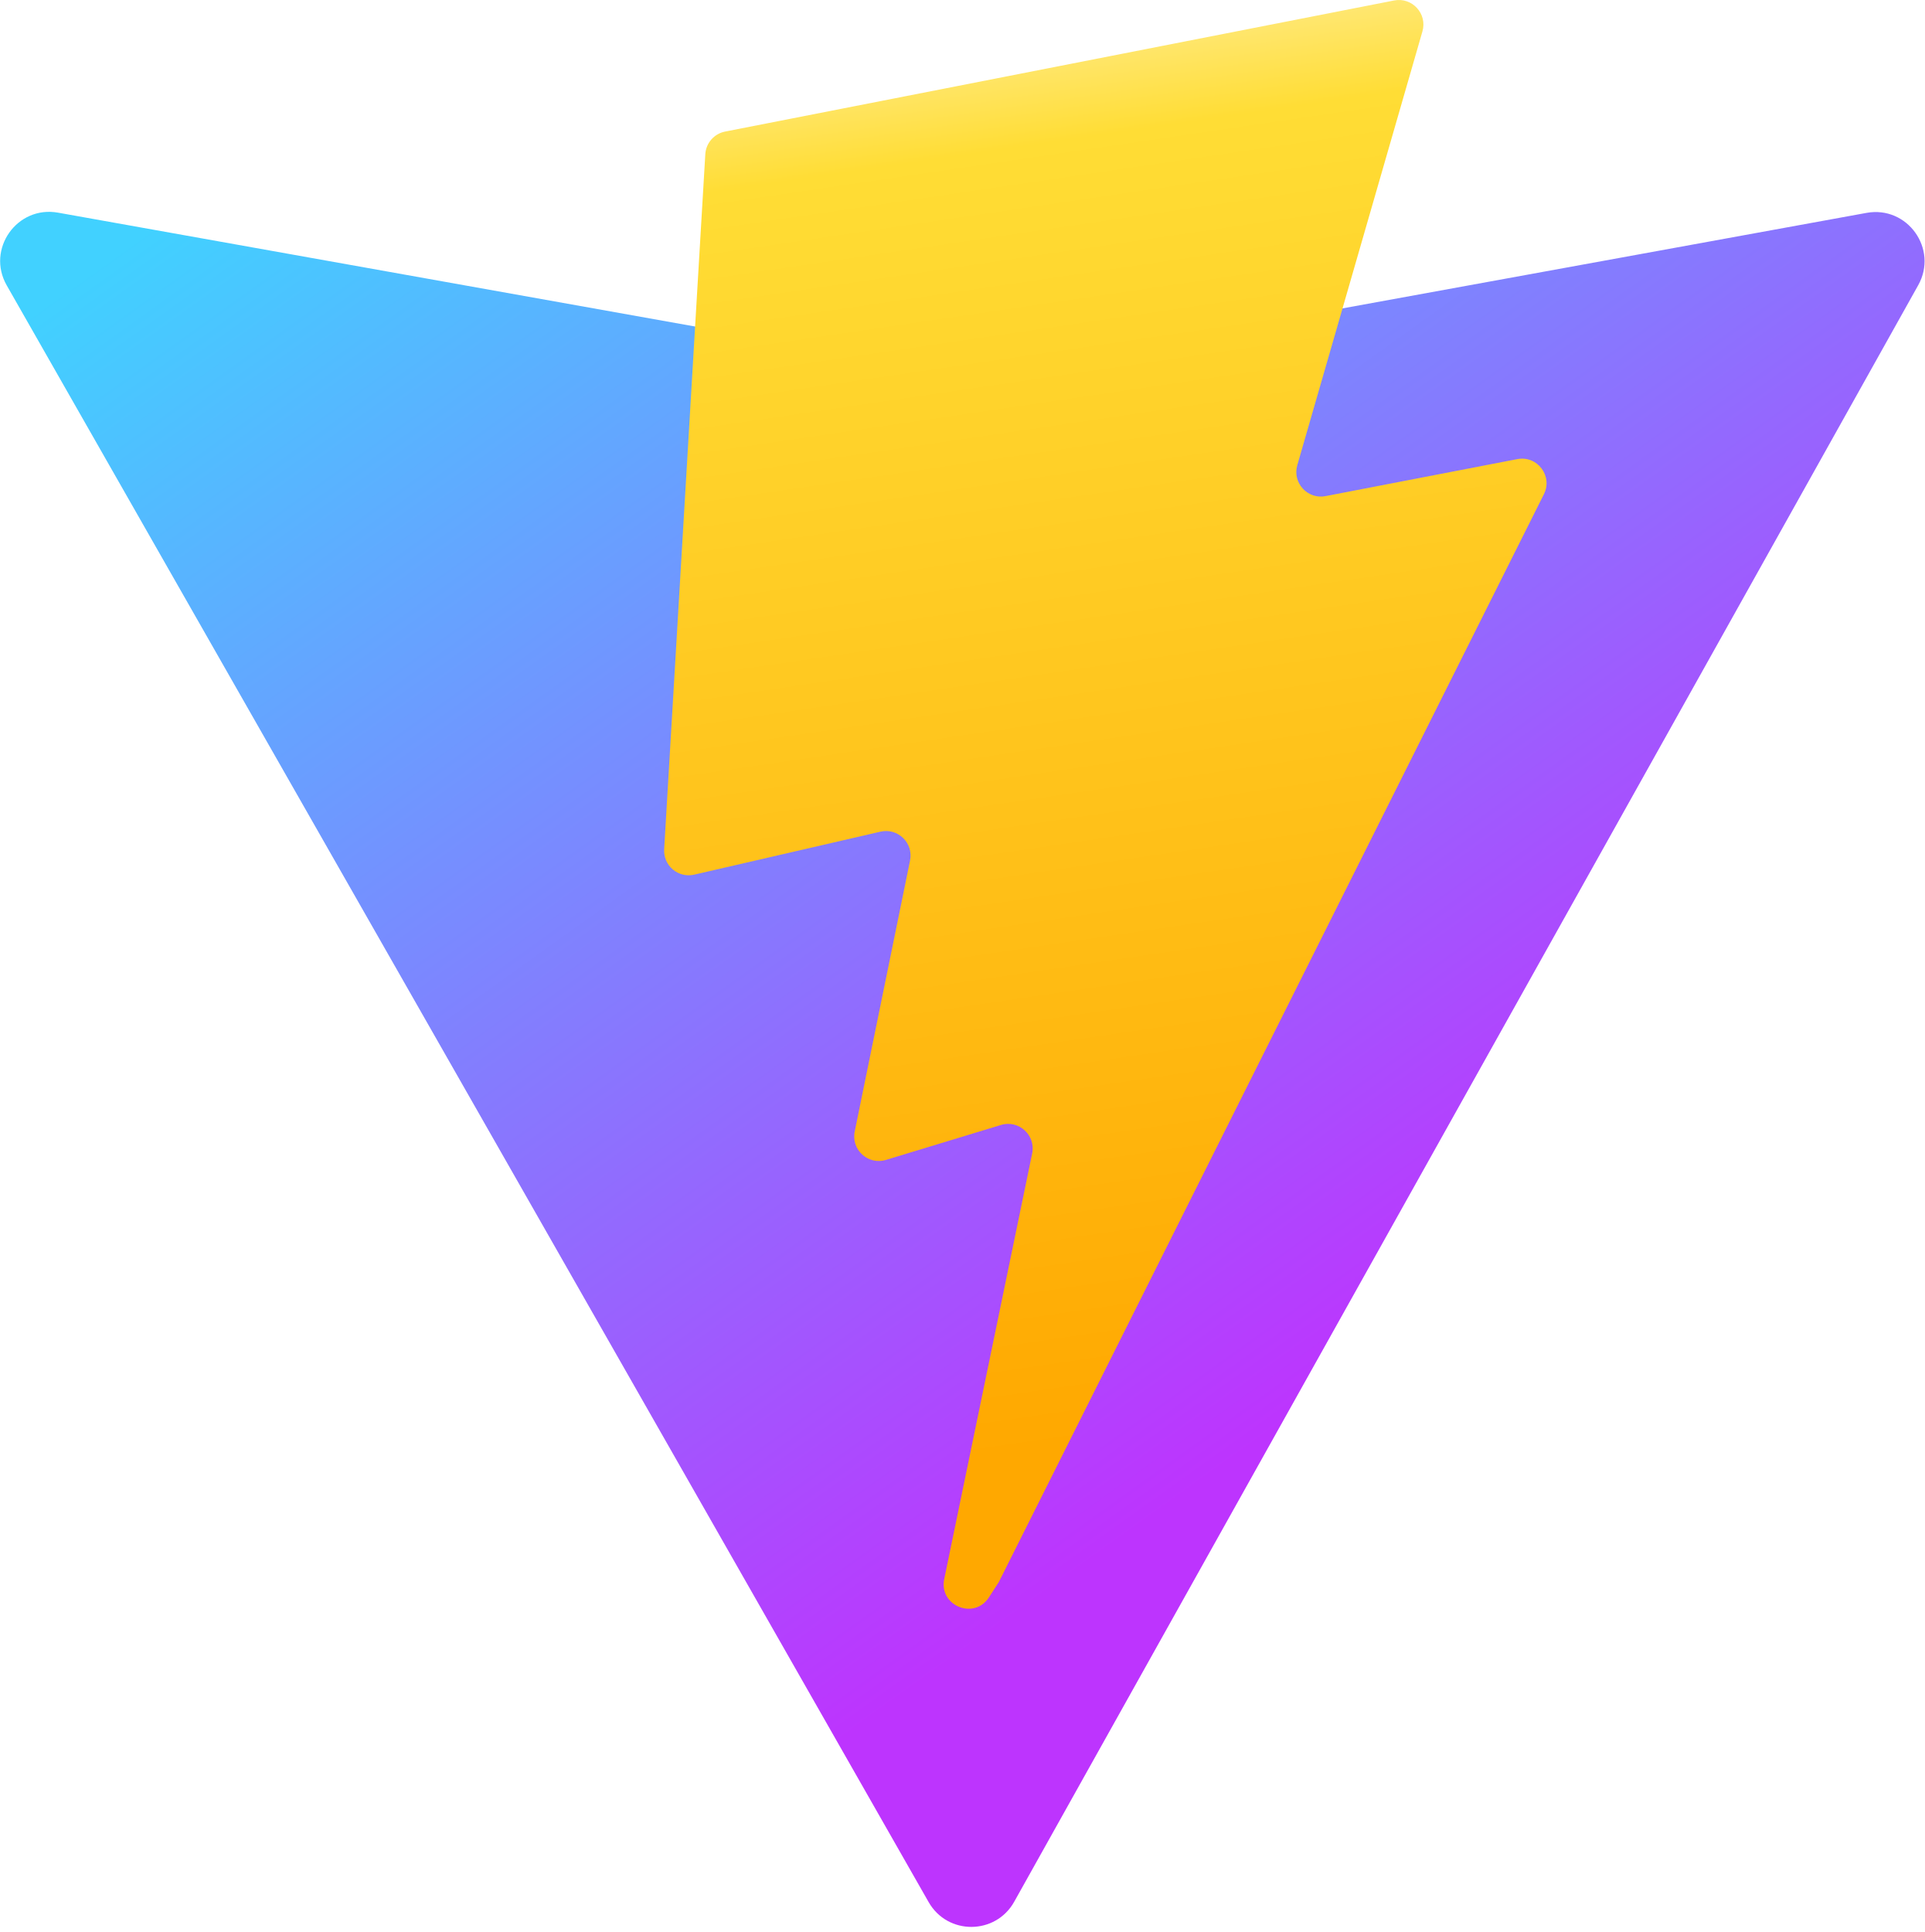
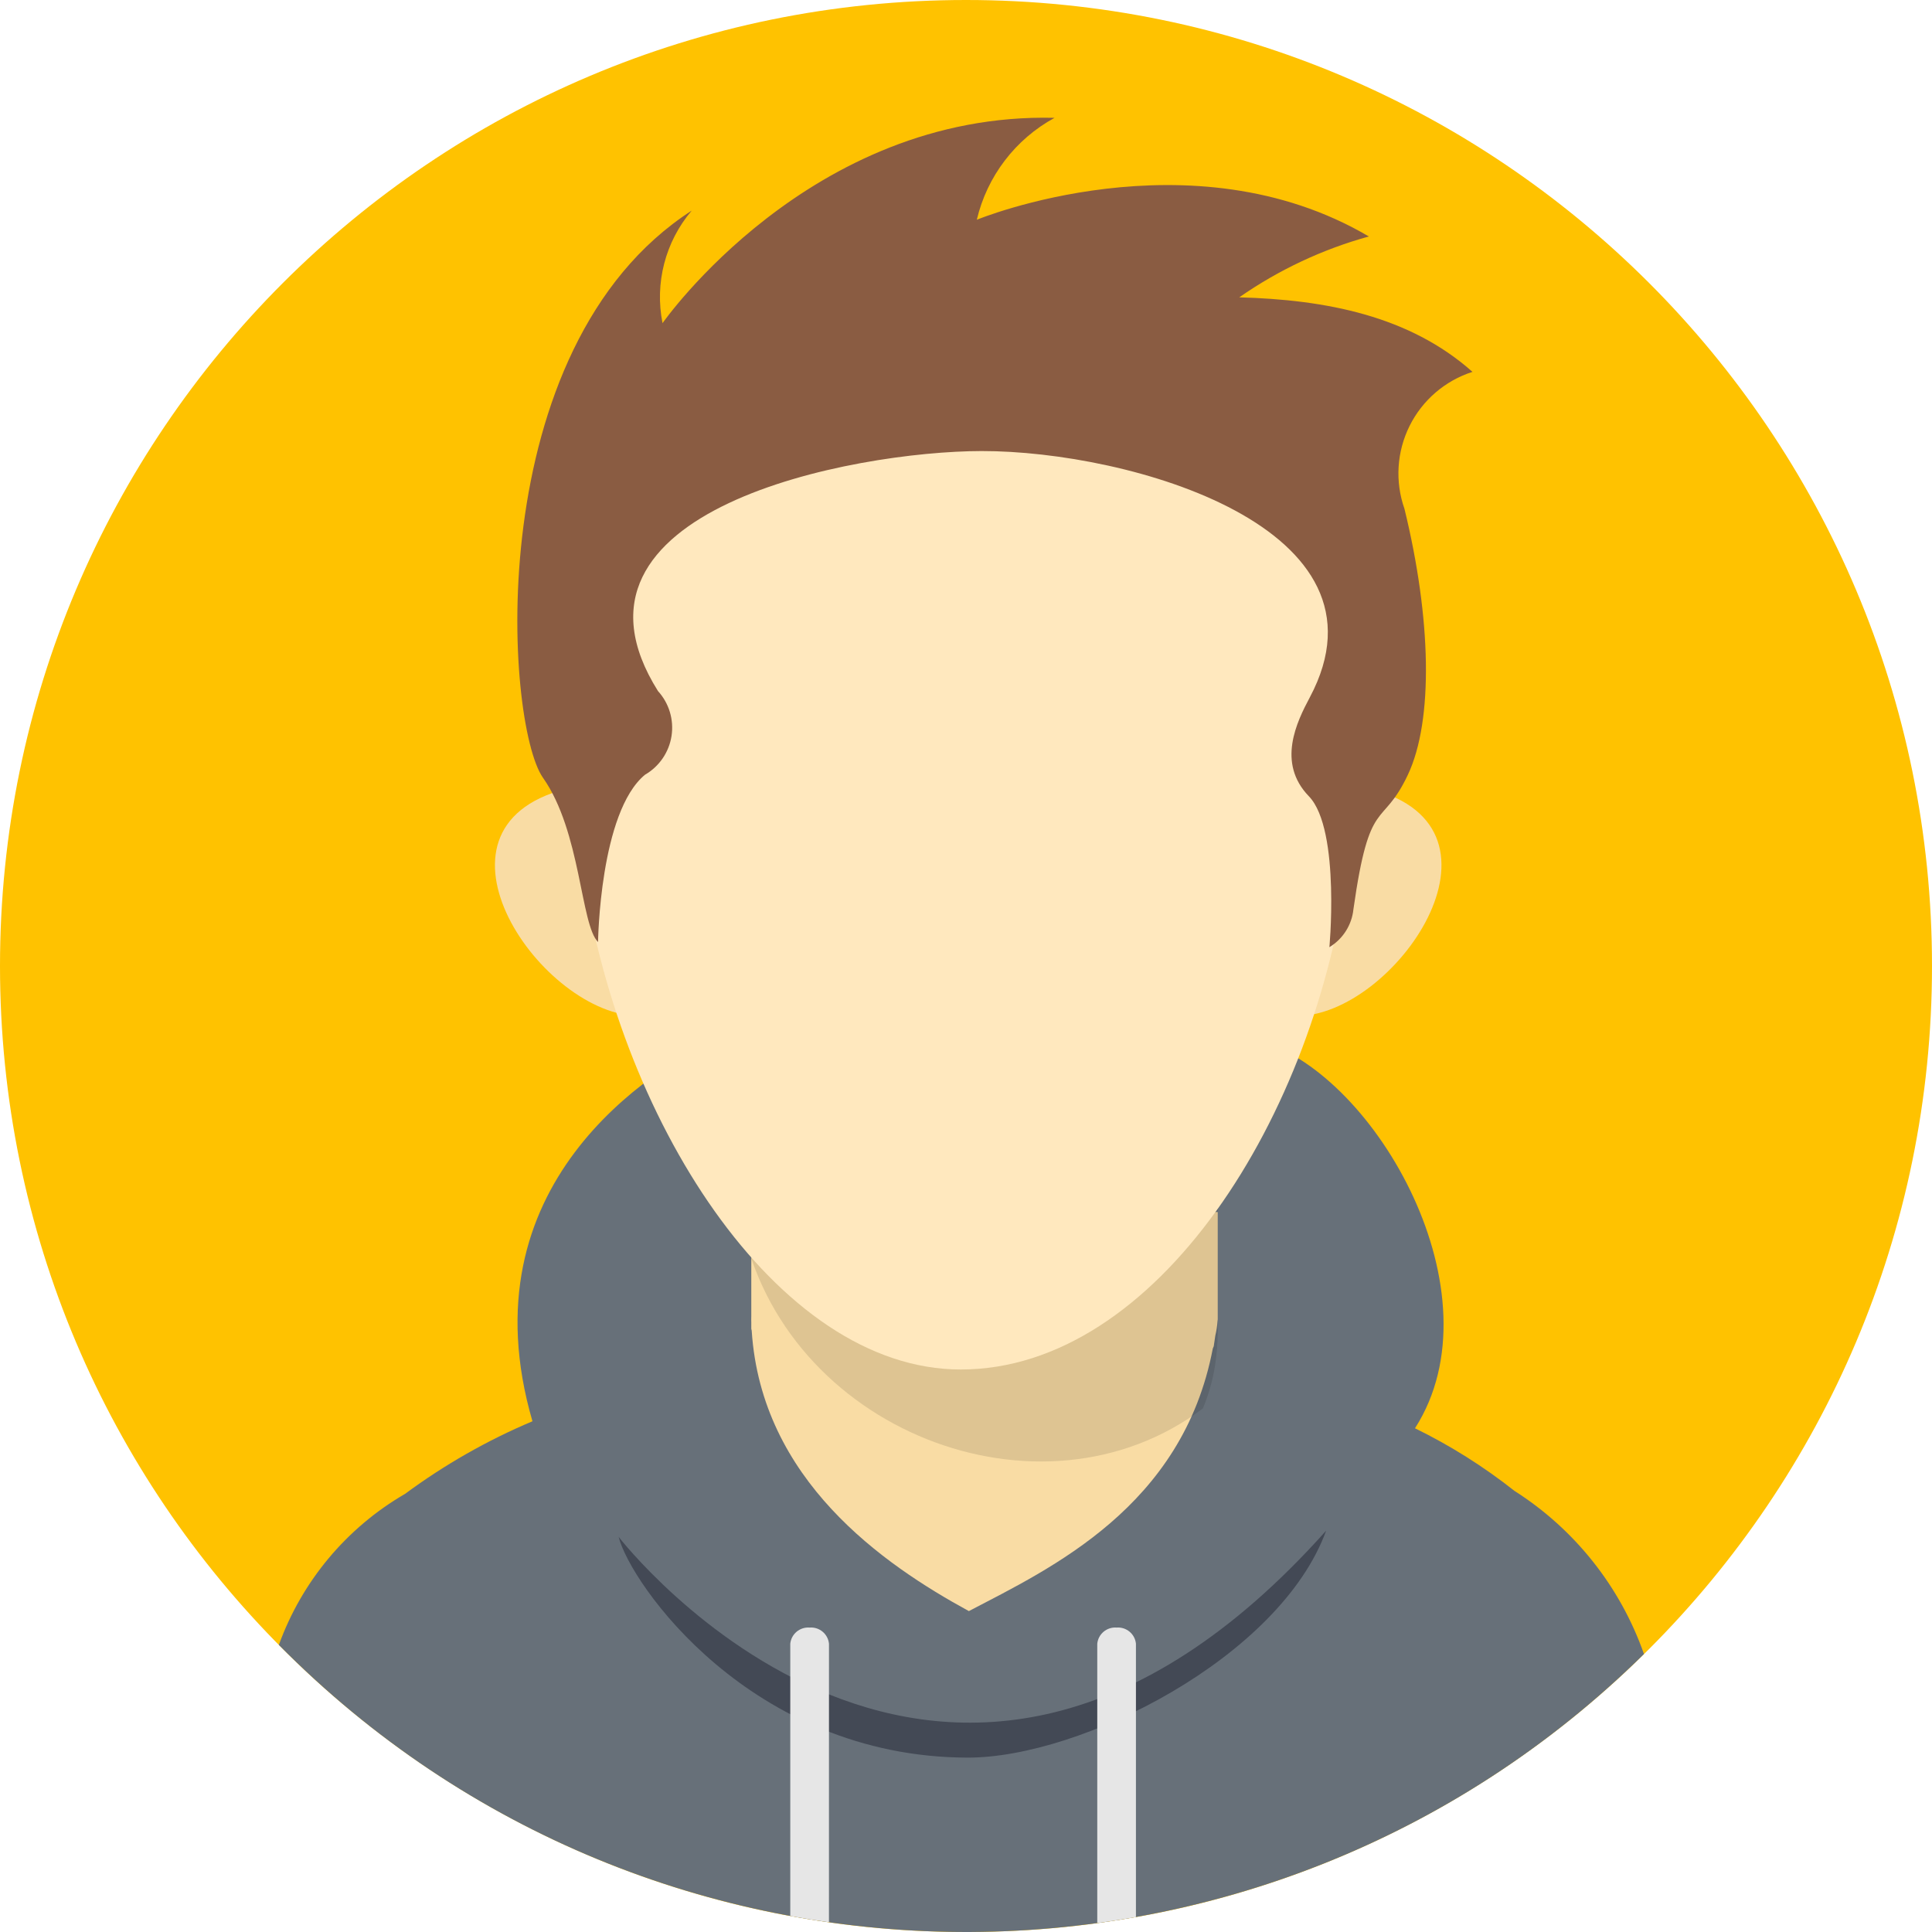
- <svg xmlns="http://www.w3.org/2000/svg" aria-hidden="true" role="img" class="iconify iconify--logos" width="31.88" height="32" preserveAspectRatio="xMidYMid meet" viewBox="0 0 256 257">
-   <defs>
-     <linearGradient id="IconifyId1813088fe1fbc01fb466" x1="-.828%" x2="57.636%" y1="7.652%" y2="78.411%">
-       <stop offset="0%" stop-color="#41D1FF" />
-       <stop offset="100%" stop-color="#BD34FE" />
-     </linearGradient>
-     <linearGradient id="IconifyId1813088fe1fbc01fb467" x1="43.376%" x2="50.316%" y1="2.242%" y2="89.03%">
-       <stop offset="0%" stop-color="#FFEA83" />
-       <stop offset="8.333%" stop-color="#FFDD35" />
-       <stop offset="100%" stop-color="#FFA800" />
-     </linearGradient>
-   </defs>
-   <path fill="url(#IconifyId1813088fe1fbc01fb466)" d="M255.153 37.938L134.897 252.976c-2.483 4.44-8.862 4.466-11.382.048L.875 37.958c-2.746-4.814 1.371-10.646 6.827-9.67l120.385 21.517a6.537 6.537 0 0 0 2.322-.004l117.867-21.483c5.438-.991 9.574 4.796 6.877 9.62Z" />
-   <path fill="url(#IconifyId1813088fe1fbc01fb467)" d="M185.432.063L96.44 17.501a3.268 3.268 0 0 0-2.634 3.014l-5.474 92.456a3.268 3.268 0 0 0 3.997 3.378l24.777-5.718c2.318-.535 4.413 1.507 3.936 3.838l-7.361 36.047c-.495 2.426 1.782 4.5 4.151 3.78l15.304-4.649c2.372-.72 4.652 1.36 4.15 3.788l-11.698 56.621c-.732 3.542 3.979 5.473 5.943 2.437l1.313-2.028l72.516-144.72c1.215-2.423-.88-5.186-3.54-4.672l-25.505 4.922c-2.396.462-4.435-1.77-3.759-4.114l16.646-57.705c.677-2.35-1.37-4.583-3.769-4.113Z" />
+ <svg xmlns="http://www.w3.org/2000/svg" width="800px" height="800px" viewBox="0 0 61.8 61.8">
+   <g data-name="Layer 2" id="Layer_2">
+     <g data-name="—ÎÓÈ 1" id="_ÎÓÈ_1">
+       <circle cx="30.9" cy="30.9" fill="#ffc200" r="30.9" />
+       <path d="M52.587 52.908a30.895 30.895 0 0 1-43.667-.291 9.206 9.206 0 0 1 4.037-4.832 19.799 19.799 0 0 1 4.075-2.322c-2.198-7.553 3.777-11.266 6.063-12.335 0 3.487 3.265 1.173 7.317 1.217 3.336.037 9.933 3.395 9.933-1.035 3.67 1.086 7.67 8.08 4.917 12.377a17.604 17.604 0 0 1 3.181 2.002 10.192 10.192 0 0 1 4.144 5.22z" fill="#677079" fill-rule="evenodd" />
+       <path d="M24.032 38.68l14.92.09v3.437l-.007.053a2.784 2.784 0 0 1-.07.462l-.05.341-.03.071c-.966 5.074-5.193 7.035-7.803 8.401-2.75-1.498-6.638-4.197-6.947-8.972l-.013-.059v-.2a8.897 8.897 0 0 1-.004-.207c0 .036.003.07.004.106z" fill="#f9dca4" fill-rule="evenodd" />
+       <path d="M38.953 38.617v4.005a7.167 7.167 0 0 1-.095 1.108 6.01 6.01 0 0 1-.38 1.321c-5.184 3.915-13.444.704-14.763-5.983z" fill-rule="evenodd" opacity="0.11" />
+       <path d="M18.104 25.235c-4.94 1.27-.74 7.29 2.367 7.264a19.805 19.805 0 0 1-2.367-7.264z" fill="#f9dca4" fill-rule="evenodd" />
+       <path d="M43.837 25.235c4.94 1.27.74 7.29-2.368 7.263a19.8 19.8 0 0 0 2.368-7.263z" fill="#f9dca4" fill-rule="evenodd" />
+       <path d="M30.733 11.361c20.523 0 12.525 32.446 0 32.446-11.83 0-20.523-32.446 0-32.446z" fill="#ffe8be" fill-rule="evenodd" />
+       <path d="M21.047 22.105a1.738 1.738 0 0 1-.414 2.676c-1.45 1.193-1.503 5.353-1.503 5.353-.56-.556-.547-3.534-1.761-5.255s-2.032-13.763 4.757-18.142a4.266 4.266 0 0 0-.933 3.6s4.716-6.763 12.54-6.568a5.029 5.029 0 0 0-2.487 3.26s6.84-2.822 12.54.535a13.576 13.576 0 0 0-4.145 1.947c2.768.076 5.443.59 7.46 2.384a3.412 3.412 0 0 0-2.176 4.38c.856 3.503.936 6.762.107 8.514-.829 1.752-1.22.621-1.739 4.295a1.609 1.609 0 0 1-.77 1.214c-.02.266.382-3.756-.655-4.827-1.036-1.07-.385-2.385.029-3.163 2.89-5.427-5.765-7.886-10.496-7.88-4.103.005-14 1.87-10.354 7.677z" fill="#8a5c42" fill-rule="evenodd" />
+       <path d="M19.79 49.162c.03.038 10.418 13.483 22.63-.2-1.475 4.052-7.837 7.27-11.476 7.26-6.95-.02-10.796-5.6-11.154-7.06z" fill="#434955" fill-rule="evenodd" />
+       <path d="M36.336 61.323c-.41.072-.822.135-1.237.192v-8.937a.576.576 0 0 1 .618-.516.576.576 0 0 1 .619.516v8.745zm-9.82.166q-.622-.089-1.237-.2v-8.711a.576.576 0 0 1 .618-.516.576.576 0 0 1 .62.516z" fill="#e6e6e6" fill-rule="evenodd" />
+     </g>
+   </g>
</svg>
